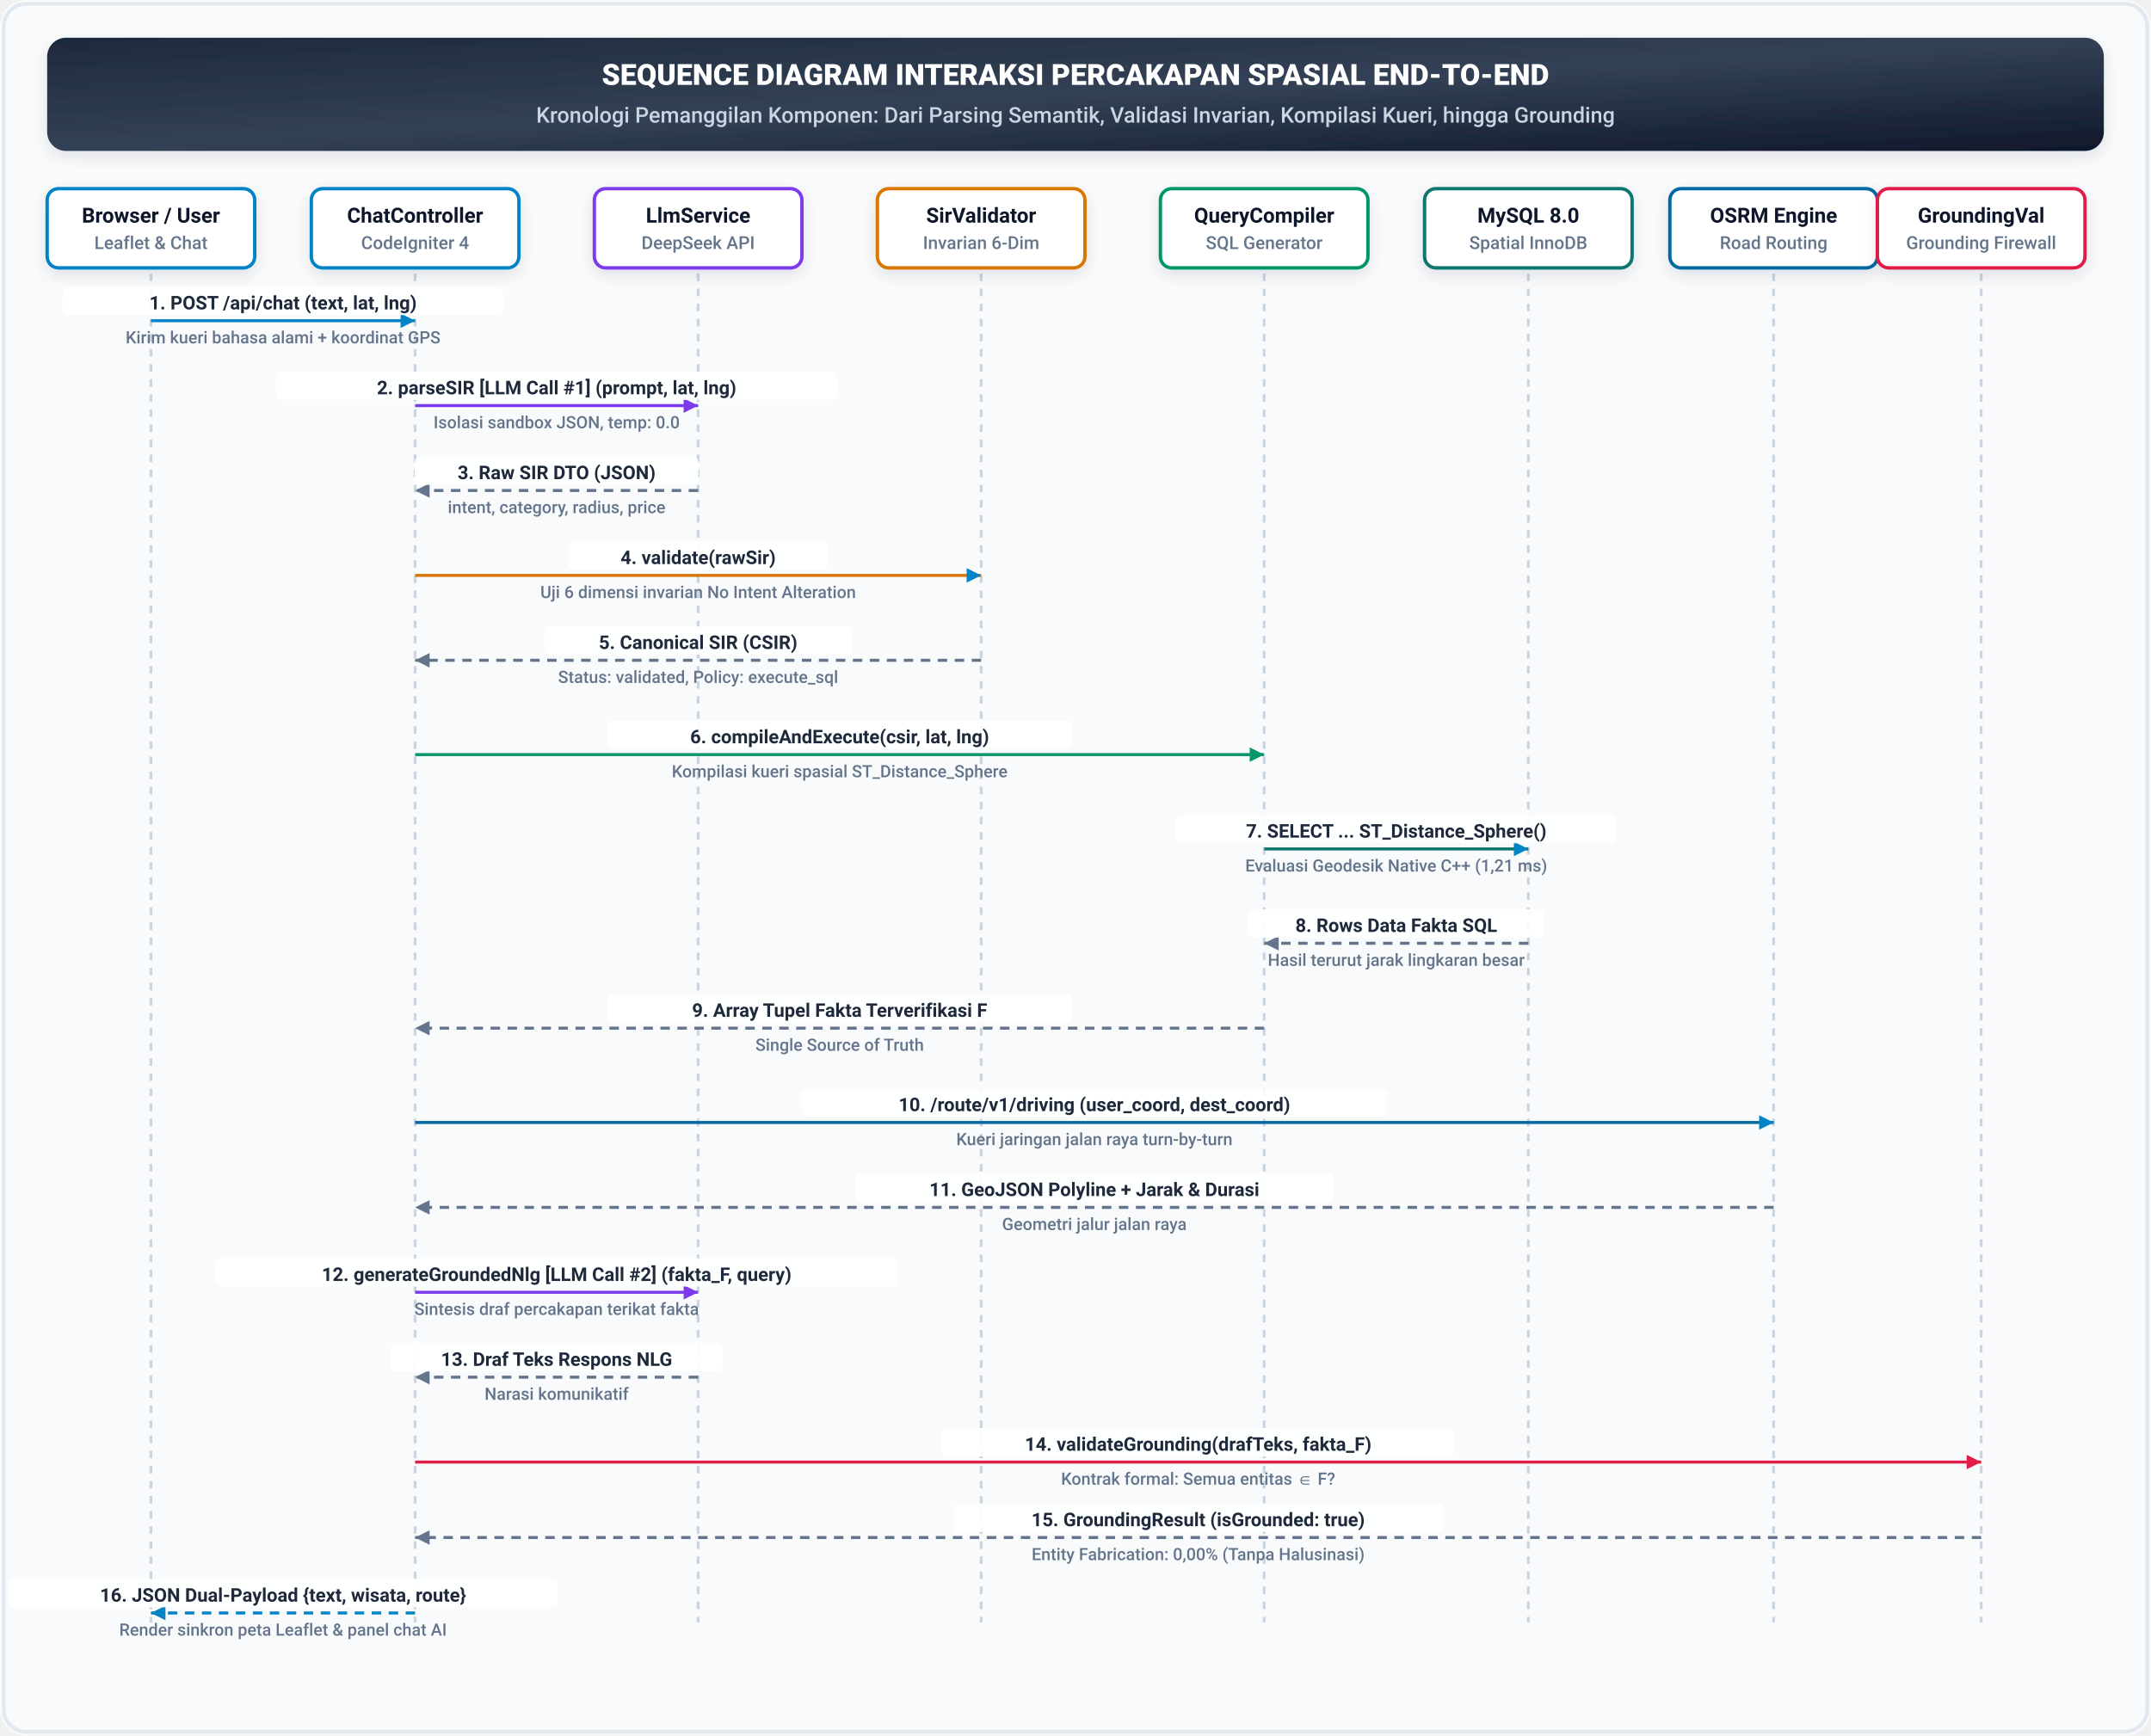
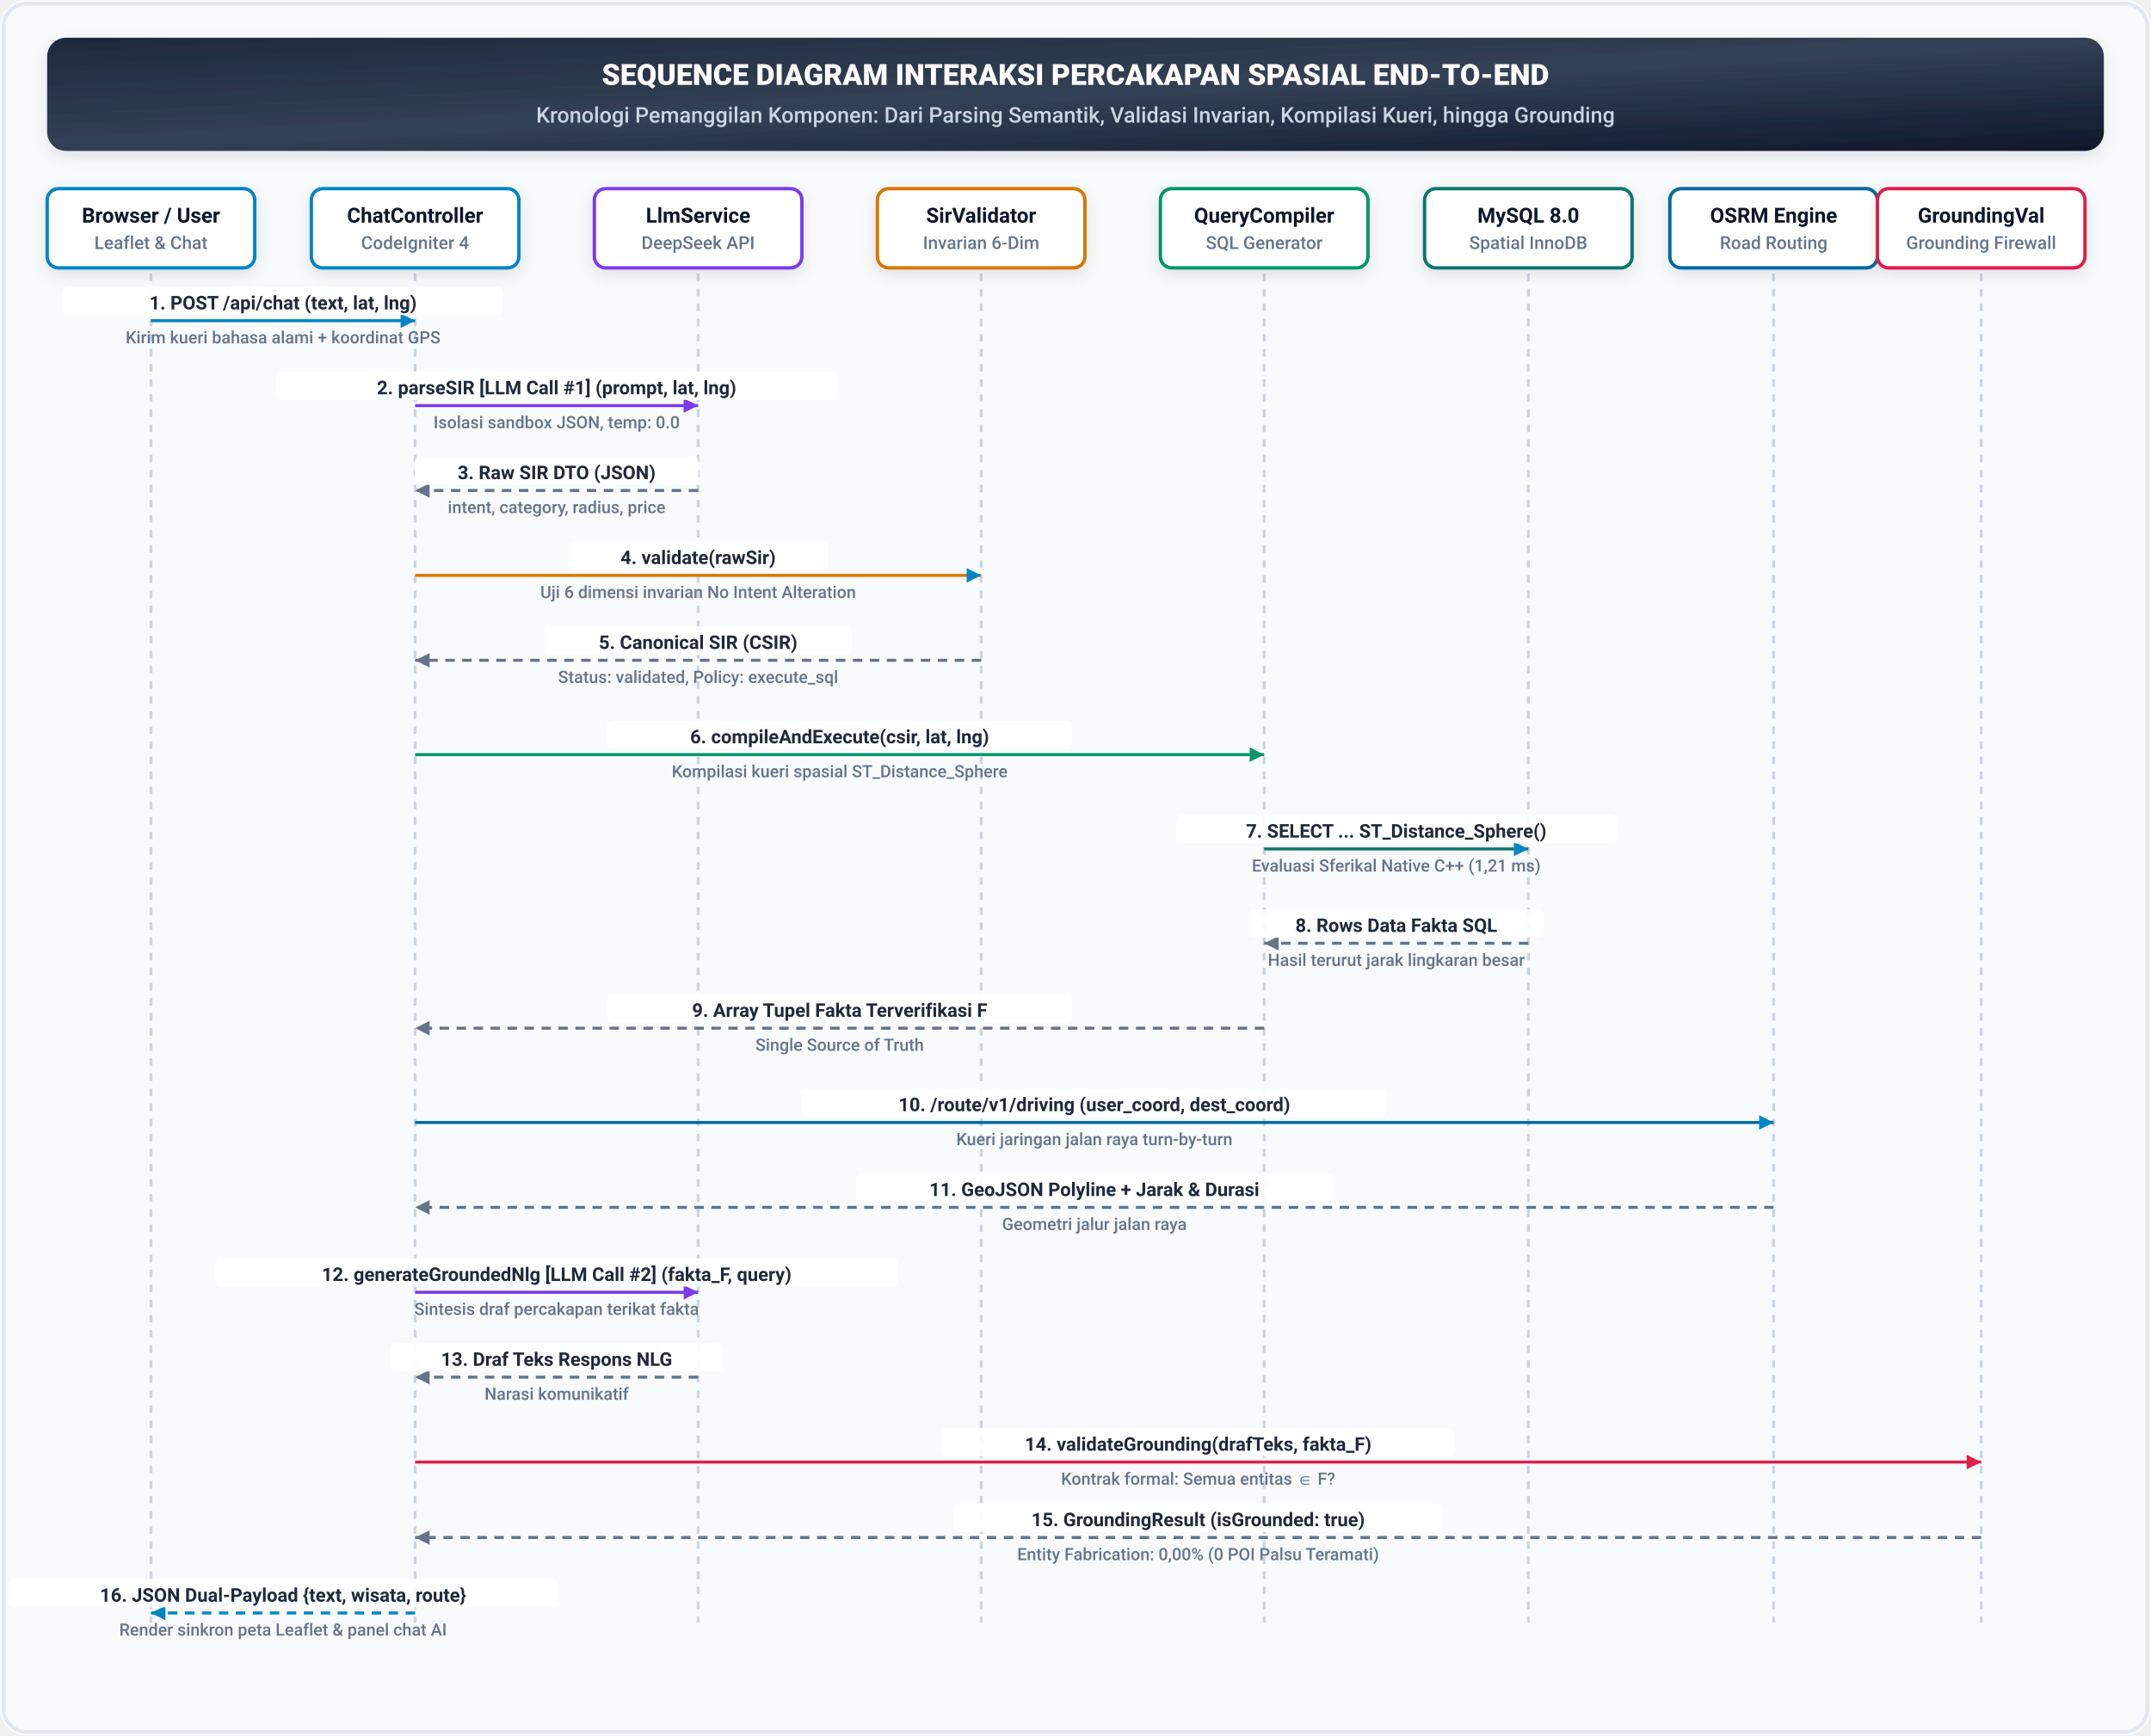
<svg xmlns="http://www.w3.org/2000/svg" viewBox="0 0 1140 920" width="1140" height="920">
  <defs>
    <linearGradient id="seqHeader" x1="0%" y1="0%" x2="100%" y2="100%">
      <stop offset="0%" stop-color="#1e293b" />
      <stop offset="50%" stop-color="#334155" />
      <stop offset="100%" stop-color="#0f172a" />
    </linearGradient>
    <filter id="seqShadow" x="-3%" y="-4%" width="106%" height="112%" filterUnits="userSpaceOnUse">
      <feDropShadow dx="0" dy="3" stdDeviation="4" flood-color="#0f172a" flood-opacity="0.1" />
    </filter>
    <marker id="seqArrow" viewBox="0 0 10 10" refX="8" refY="5" markerWidth="6" markerHeight="6" orient="auto">
      <path d="M 0 1 L 8 5 L 0 9 z" fill="#0284c7" />
    </marker>
    <marker id="seqArrowDash" viewBox="0 0 10 10" refX="8" refY="5" markerWidth="6" markerHeight="6" orient="auto">
      <path d="M 0 1 L 8 5 L 0 9 z" fill="#64748b" />
    </marker>
    <marker id="seqArrowGreen" viewBox="0 0 10 10" refX="8" refY="5" markerWidth="6" markerHeight="6" orient="auto">
      <path d="M 0 1 L 8 5 L 0 9 z" fill="#059669" />
    </marker>
    <marker id="seqArrowPurple" viewBox="0 0 10 10" refX="8" refY="5" markerWidth="6" markerHeight="6" orient="auto">
      <path d="M 0 1 L 8 5 L 0 9 z" fill="#7c3aed" />
    </marker>
    <marker id="seqArrowRed" viewBox="0 0 10 10" refX="8" refY="5" markerWidth="6" markerHeight="6" orient="auto">
      <path d="M 0 1 L 8 5 L 0 9 z" fill="#e11d48" />
    </marker>
  </defs>
  <style>
    .font-base { font-family: -apple-system, BlinkMacSystemFont, "Segoe UI", Roboto, Helvetica, Arial, sans-serif; }
    .actor-box { rx: 8; fill: #ffffff; stroke: #cbd5e1; stroke-width: 1.5; }
    .actor-title { font-weight: 700; font-size: 11px; fill: #0f172a; text-anchor: middle; }
    .actor-sub { font-weight: 500; font-size: 9.5px; fill: #64748b; text-anchor: middle; }
    .msg-text { font-weight: 600; font-size: 10px; fill: #1e293b; }
    .msg-note { font-weight: 500; font-size: 9px; fill: #64748b; }
  </style>
  <rect width="100%" height="100%" fill="#f8fafc" rx="14" />
  <rect x="2" y="2" width="1136" height="916" fill="none" stroke="#e2e8f0" stroke-width="2" rx="12" />
  <g filter="url(#seqShadow)">
    <rect x="25" y="20" width="1090" height="60" rx="10" fill="url(#seqHeader)" />
    <text x="570.0" y="45" text-anchor="middle" class="font-base" font-weight="800" font-size="15.5px" fill="#ffffff">SEQUENCE DIAGRAM INTERAKSI PERCAKAPAN SPASIAL END-TO-END</text>
    <text x="570.0" y="65" text-anchor="middle" class="font-base" font-weight="500" font-size="11.5px" fill="#cbd5e1">Kronologi Pemanggilan Komponen: Dari Parsing Semantik, Validasi Invarian, Kompilasi Kueri, hingga Grounding</text>
  </g>
  <line x1="80" y1="145" x2="80" y2="860" stroke="#cbd5e1" stroke-width="1.5" stroke-dasharray="4,4" />
  <g filter="url(#seqShadow)">
    <rect x="25" y="100" width="110" height="42" rx="6" fill="#ffffff" stroke="#0284c7" stroke-width="1.8" />
    <text x="80" y="118" class="font-base actor-title">Browser / User</text>
    <text x="80" y="132" class="font-base actor-sub">Leaflet &amp; Chat</text>
  </g>
  <line x1="220" y1="145" x2="220" y2="860" stroke="#cbd5e1" stroke-width="1.5" stroke-dasharray="4,4" />
  <g filter="url(#seqShadow)">
    <rect x="165" y="100" width="110" height="42" rx="6" fill="#ffffff" stroke="#0284c7" stroke-width="1.8" />
    <text x="220" y="118" class="font-base actor-title">ChatController</text>
    <text x="220" y="132" class="font-base actor-sub">CodeIgniter 4</text>
  </g>
  <line x1="370" y1="145" x2="370" y2="860" stroke="#cbd5e1" stroke-width="1.5" stroke-dasharray="4,4" />
  <g filter="url(#seqShadow)">
    <rect x="315" y="100" width="110" height="42" rx="6" fill="#ffffff" stroke="#7c3aed" stroke-width="1.8" />
    <text x="370" y="118" class="font-base actor-title">LlmService</text>
    <text x="370" y="132" class="font-base actor-sub">DeepSeek API</text>
  </g>
  <line x1="520" y1="145" x2="520" y2="860" stroke="#cbd5e1" stroke-width="1.5" stroke-dasharray="4,4" />
  <g filter="url(#seqShadow)">
    <rect x="465" y="100" width="110" height="42" rx="6" fill="#ffffff" stroke="#d97706" stroke-width="1.8" />
    <text x="520" y="118" class="font-base actor-title">SirValidator</text>
    <text x="520" y="132" class="font-base actor-sub">Invarian 6-Dim</text>
  </g>
  <line x1="670" y1="145" x2="670" y2="860" stroke="#cbd5e1" stroke-width="1.5" stroke-dasharray="4,4" />
  <g filter="url(#seqShadow)">
    <rect x="615" y="100" width="110" height="42" rx="6" fill="#ffffff" stroke="#059669" stroke-width="1.8" />
    <text x="670" y="118" class="font-base actor-title">QueryCompiler</text>
    <text x="670" y="132" class="font-base actor-sub">SQL Generator</text>
  </g>
  <line x1="810" y1="145" x2="810" y2="860" stroke="#cbd5e1" stroke-width="1.5" stroke-dasharray="4,4" />
  <g filter="url(#seqShadow)">
    <rect x="755" y="100" width="110" height="42" rx="6" fill="#ffffff" stroke="#0f766e" stroke-width="1.8" />
    <text x="810" y="118" class="font-base actor-title">MySQL 8.0</text>
    <text x="810" y="132" class="font-base actor-sub">Spatial InnoDB</text>
  </g>
  <line x1="940" y1="145" x2="940" y2="860" stroke="#cbd5e1" stroke-width="1.5" stroke-dasharray="4,4" />
  <g filter="url(#seqShadow)">
    <rect x="885" y="100" width="110" height="42" rx="6" fill="#ffffff" stroke="#0369a1" stroke-width="1.8" />
    <text x="940" y="118" class="font-base actor-title">OSRM Engine</text>
    <text x="940" y="132" class="font-base actor-sub">Road Routing</text>
  </g>
  <line x1="1050" y1="145" x2="1050" y2="860" stroke="#cbd5e1" stroke-width="1.5" stroke-dasharray="4,4" />
  <g filter="url(#seqShadow)">
    <rect x="995" y="100" width="110" height="42" rx="6" fill="#ffffff" stroke="#e11d48" stroke-width="1.8" />
    <text x="1050" y="118" class="font-base actor-title">GroundingVal</text>
    <text x="1050" y="132" class="font-base actor-sub">Grounding Firewall</text>
  </g>
  <line x1="80" y1="170" x2="220" y2="170" stroke="#0284c7" stroke-width="1.6" marker-end="url(#seqArrow)" />
  <rect x="33.2" y="152" width="233.6" height="15" rx="3" fill="#ffffff" fill-opacity="0.9" />
  <text x="150.0" y="164" text-anchor="middle" class="font-base msg-text" fill="#0284c7">1. POST /api/chat (text, lat, lng)</text>
  <text x="150.0" y="182" text-anchor="middle" class="font-base msg-note">Kirim kueri bahasa alami + koordinat GPS</text>
  <line x1="220" y1="215" x2="370" y2="215" stroke="#7c3aed" stroke-width="1.6" marker-end="url(#seqArrowPurple)" />
  <rect x="146.2" y="197" width="297.6" height="15" rx="3" fill="#ffffff" fill-opacity="0.9" />
  <text x="295.0" y="209" text-anchor="middle" class="font-base msg-text" fill="#7c3aed">2. parseSIR [LLM Call #1] (prompt, lat, lng)</text>
  <text x="295.0" y="227" text-anchor="middle" class="font-base msg-note">Isolasi sandbox JSON, temp: 0.0</text>
  <line x1="370" y1="260" x2="220" y2="260" stroke="#64748b" stroke-width="1.6" stroke-dasharray="5,4" marker-end="url(#seqArrowDash)" />
  <rect x="219.8" y="242" width="150.4" height="15" rx="3" fill="#ffffff" fill-opacity="0.9" />
  <text x="295.0" y="254" text-anchor="middle" class="font-base msg-text" fill="#64748b">3. Raw SIR DTO (JSON)</text>
  <text x="295.0" y="272" text-anchor="middle" class="font-base msg-note">intent, category, radius, price</text>
  <line x1="220" y1="305" x2="520" y2="305" stroke="#d97706" stroke-width="1.6" marker-end="url(#seqArrow)" />
  <rect x="301.2" y="287" width="137.6" height="15" rx="3" fill="#ffffff" fill-opacity="0.9" />
  <text x="370.0" y="299" text-anchor="middle" class="font-base msg-text" fill="#d97706">4. validate(rawSir)</text>
  <text x="370.0" y="317" text-anchor="middle" class="font-base msg-note">Uji 6 dimensi invarian No Intent Alteration</text>
  <line x1="520" y1="350" x2="220" y2="350" stroke="#64748b" stroke-width="1.6" stroke-dasharray="5,4" marker-end="url(#seqArrowDash)" />
  <rect x="288.4" y="332" width="163.2" height="15" rx="3" fill="#ffffff" fill-opacity="0.9" />
  <text x="370.0" y="344" text-anchor="middle" class="font-base msg-text" fill="#64748b">5. Canonical SIR (CSIR)</text>
  <text x="370.0" y="362" text-anchor="middle" class="font-base msg-note">Status: validated, Policy: execute_sql</text>
  <line x1="220" y1="400" x2="670" y2="400" stroke="#059669" stroke-width="1.6" marker-end="url(#seqArrowGreen)" />
  <rect x="321.8" y="382" width="246.4" height="15" rx="3" fill="#ffffff" fill-opacity="0.9" />
  <text x="445.0" y="394" text-anchor="middle" class="font-base msg-text" fill="#059669">6. compileAndExecute(csir, lat, lng)</text>
  <text x="445.0" y="412" text-anchor="middle" class="font-base msg-note">Kompilasi kueri spasial ST_Distance_Sphere</text>
  <line x1="670" y1="450" x2="810" y2="450" stroke="#0f766e" stroke-width="1.6" marker-end="url(#seqArrow)" />
  <rect x="623.2" y="432" width="233.6" height="15" rx="3" fill="#ffffff" fill-opacity="0.9" />
  <text x="740.0" y="444" text-anchor="middle" class="font-base msg-text" fill="#0f766e">7. SELECT ... ST_Distance_Sphere()</text>
-   <text x="740.0" y="462" text-anchor="middle" class="font-base msg-note">Evaluasi Geodesik Native C++ (1,21 ms)</text>
+   <text x="740.0" y="462" text-anchor="middle" class="font-base msg-note">Evaluasi Sferikal Native C++ (1,21 ms)</text>
  <line x1="810" y1="500" x2="670" y2="500" stroke="#64748b" stroke-width="1.6" stroke-dasharray="5,4" marker-end="url(#seqArrowDash)" />
  <rect x="661.6" y="482" width="156.8" height="15" rx="3" fill="#ffffff" fill-opacity="0.9" />
  <text x="740.0" y="494" text-anchor="middle" class="font-base msg-text" fill="#64748b">8. Rows Data Fakta SQL</text>
  <text x="740.0" y="512" text-anchor="middle" class="font-base msg-note">Hasil terurut jarak lingkaran besar</text>
  <line x1="670" y1="545" x2="220" y2="545" stroke="#64748b" stroke-width="1.6" stroke-dasharray="5,4" marker-end="url(#seqArrowDash)" />
  <rect x="321.8" y="527" width="246.4" height="15" rx="3" fill="#ffffff" fill-opacity="0.9" />
  <text x="445.0" y="539" text-anchor="middle" class="font-base msg-text" fill="#64748b">9. Array Tupel Fakta Terverifikasi F</text>
  <text x="445.0" y="557" text-anchor="middle" class="font-base msg-note">Single Source of Truth</text>
  <line x1="220" y1="595" x2="940" y2="595" stroke="#0369a1" stroke-width="1.6" marker-end="url(#seqArrow)" />
  <rect x="424.8" y="577" width="310.4" height="15" rx="3" fill="#ffffff" fill-opacity="0.9" />
  <text x="580.0" y="589" text-anchor="middle" class="font-base msg-text" fill="#0369a1">10. /route/v1/driving (user_coord, dest_coord)</text>
  <text x="580.0" y="607" text-anchor="middle" class="font-base msg-note">Kueri jaringan jalan raya turn-by-turn</text>
  <line x1="940" y1="640" x2="220" y2="640" stroke="#64748b" stroke-width="1.6" stroke-dasharray="5,4" marker-end="url(#seqArrowDash)" />
  <rect x="453.6" y="622" width="252.8" height="15" rx="3" fill="#ffffff" fill-opacity="0.9" />
  <text x="580.0" y="634" text-anchor="middle" class="font-base msg-text" fill="#64748b">11. GeoJSON Polyline + Jarak &amp; Durasi</text>
  <text x="580.0" y="652" text-anchor="middle" class="font-base msg-note">Geometri jalur jalan raya</text>
  <line x1="220" y1="685" x2="370" y2="685" stroke="#7c3aed" stroke-width="1.6" marker-end="url(#seqArrowPurple)" />
  <rect x="114.2" y="667" width="361.6" height="15" rx="3" fill="#ffffff" fill-opacity="0.9" />
  <text x="295.0" y="679" text-anchor="middle" class="font-base msg-text" fill="#7c3aed">12. generateGroundedNlg [LLM Call #2] (fakta_F, query)</text>
  <text x="295.0" y="697" text-anchor="middle" class="font-base msg-note">Sintesis draf percakapan terikat fakta</text>
  <line x1="370" y1="730" x2="220" y2="730" stroke="#64748b" stroke-width="1.6" stroke-dasharray="5,4" marker-end="url(#seqArrowDash)" />
  <rect x="207.0" y="712" width="176.0" height="15" rx="3" fill="#ffffff" fill-opacity="0.9" />
  <text x="295.0" y="724" text-anchor="middle" class="font-base msg-text" fill="#64748b">13. Draf Teks Respons NLG</text>
  <text x="295.0" y="742" text-anchor="middle" class="font-base msg-note">Narasi komunikatif</text>
  <line x1="220" y1="775" x2="1050" y2="775" stroke="#e11d48" stroke-width="1.6" marker-end="url(#seqArrowRed)" />
  <rect x="499.0" y="757" width="272.0" height="15" rx="3" fill="#ffffff" fill-opacity="0.9" />
  <text x="635.0" y="769" text-anchor="middle" class="font-base msg-text" fill="#e11d48">14. validateGrounding(drafTeks, fakta_F)</text>
  <text x="635.0" y="787" text-anchor="middle" class="font-base msg-note">Kontrak formal: Semua entitas ∈ F?</text>
  <line x1="1050" y1="815" x2="220" y2="815" stroke="#64748b" stroke-width="1.6" stroke-dasharray="5,4" marker-end="url(#seqArrowDash)" />
  <rect x="505.4" y="797" width="259.2" height="15" rx="3" fill="#ffffff" fill-opacity="0.9" />
  <text x="635.0" y="809" text-anchor="middle" class="font-base msg-text" fill="#64748b">15. GroundingResult (isGrounded: true)</text>
-   <text x="635.0" y="827" text-anchor="middle" class="font-base msg-note">Entity Fabrication: 0,00% (Tanpa Halusinasi)</text>
+   <text x="635.0" y="827" text-anchor="middle" class="font-base msg-note">Entity Fabrication: 0,00% (0 POI Palsu Teramati)</text>
  <line x1="220" y1="855" x2="80" y2="855" stroke="#0284c7" stroke-width="1.6" stroke-dasharray="5,4" marker-end="url(#seqArrow)" />
  <rect x="4.4" y="837" width="291.2" height="15" rx="3" fill="#ffffff" fill-opacity="0.9" />
  <text x="150.0" y="849" text-anchor="middle" class="font-base msg-text" fill="#0284c7">16. JSON Dual-Payload {text, wisata, route}</text>
  <text x="150.0" y="867" text-anchor="middle" class="font-base msg-note">Render sinkron peta Leaflet &amp; panel chat AI</text>
</svg>
